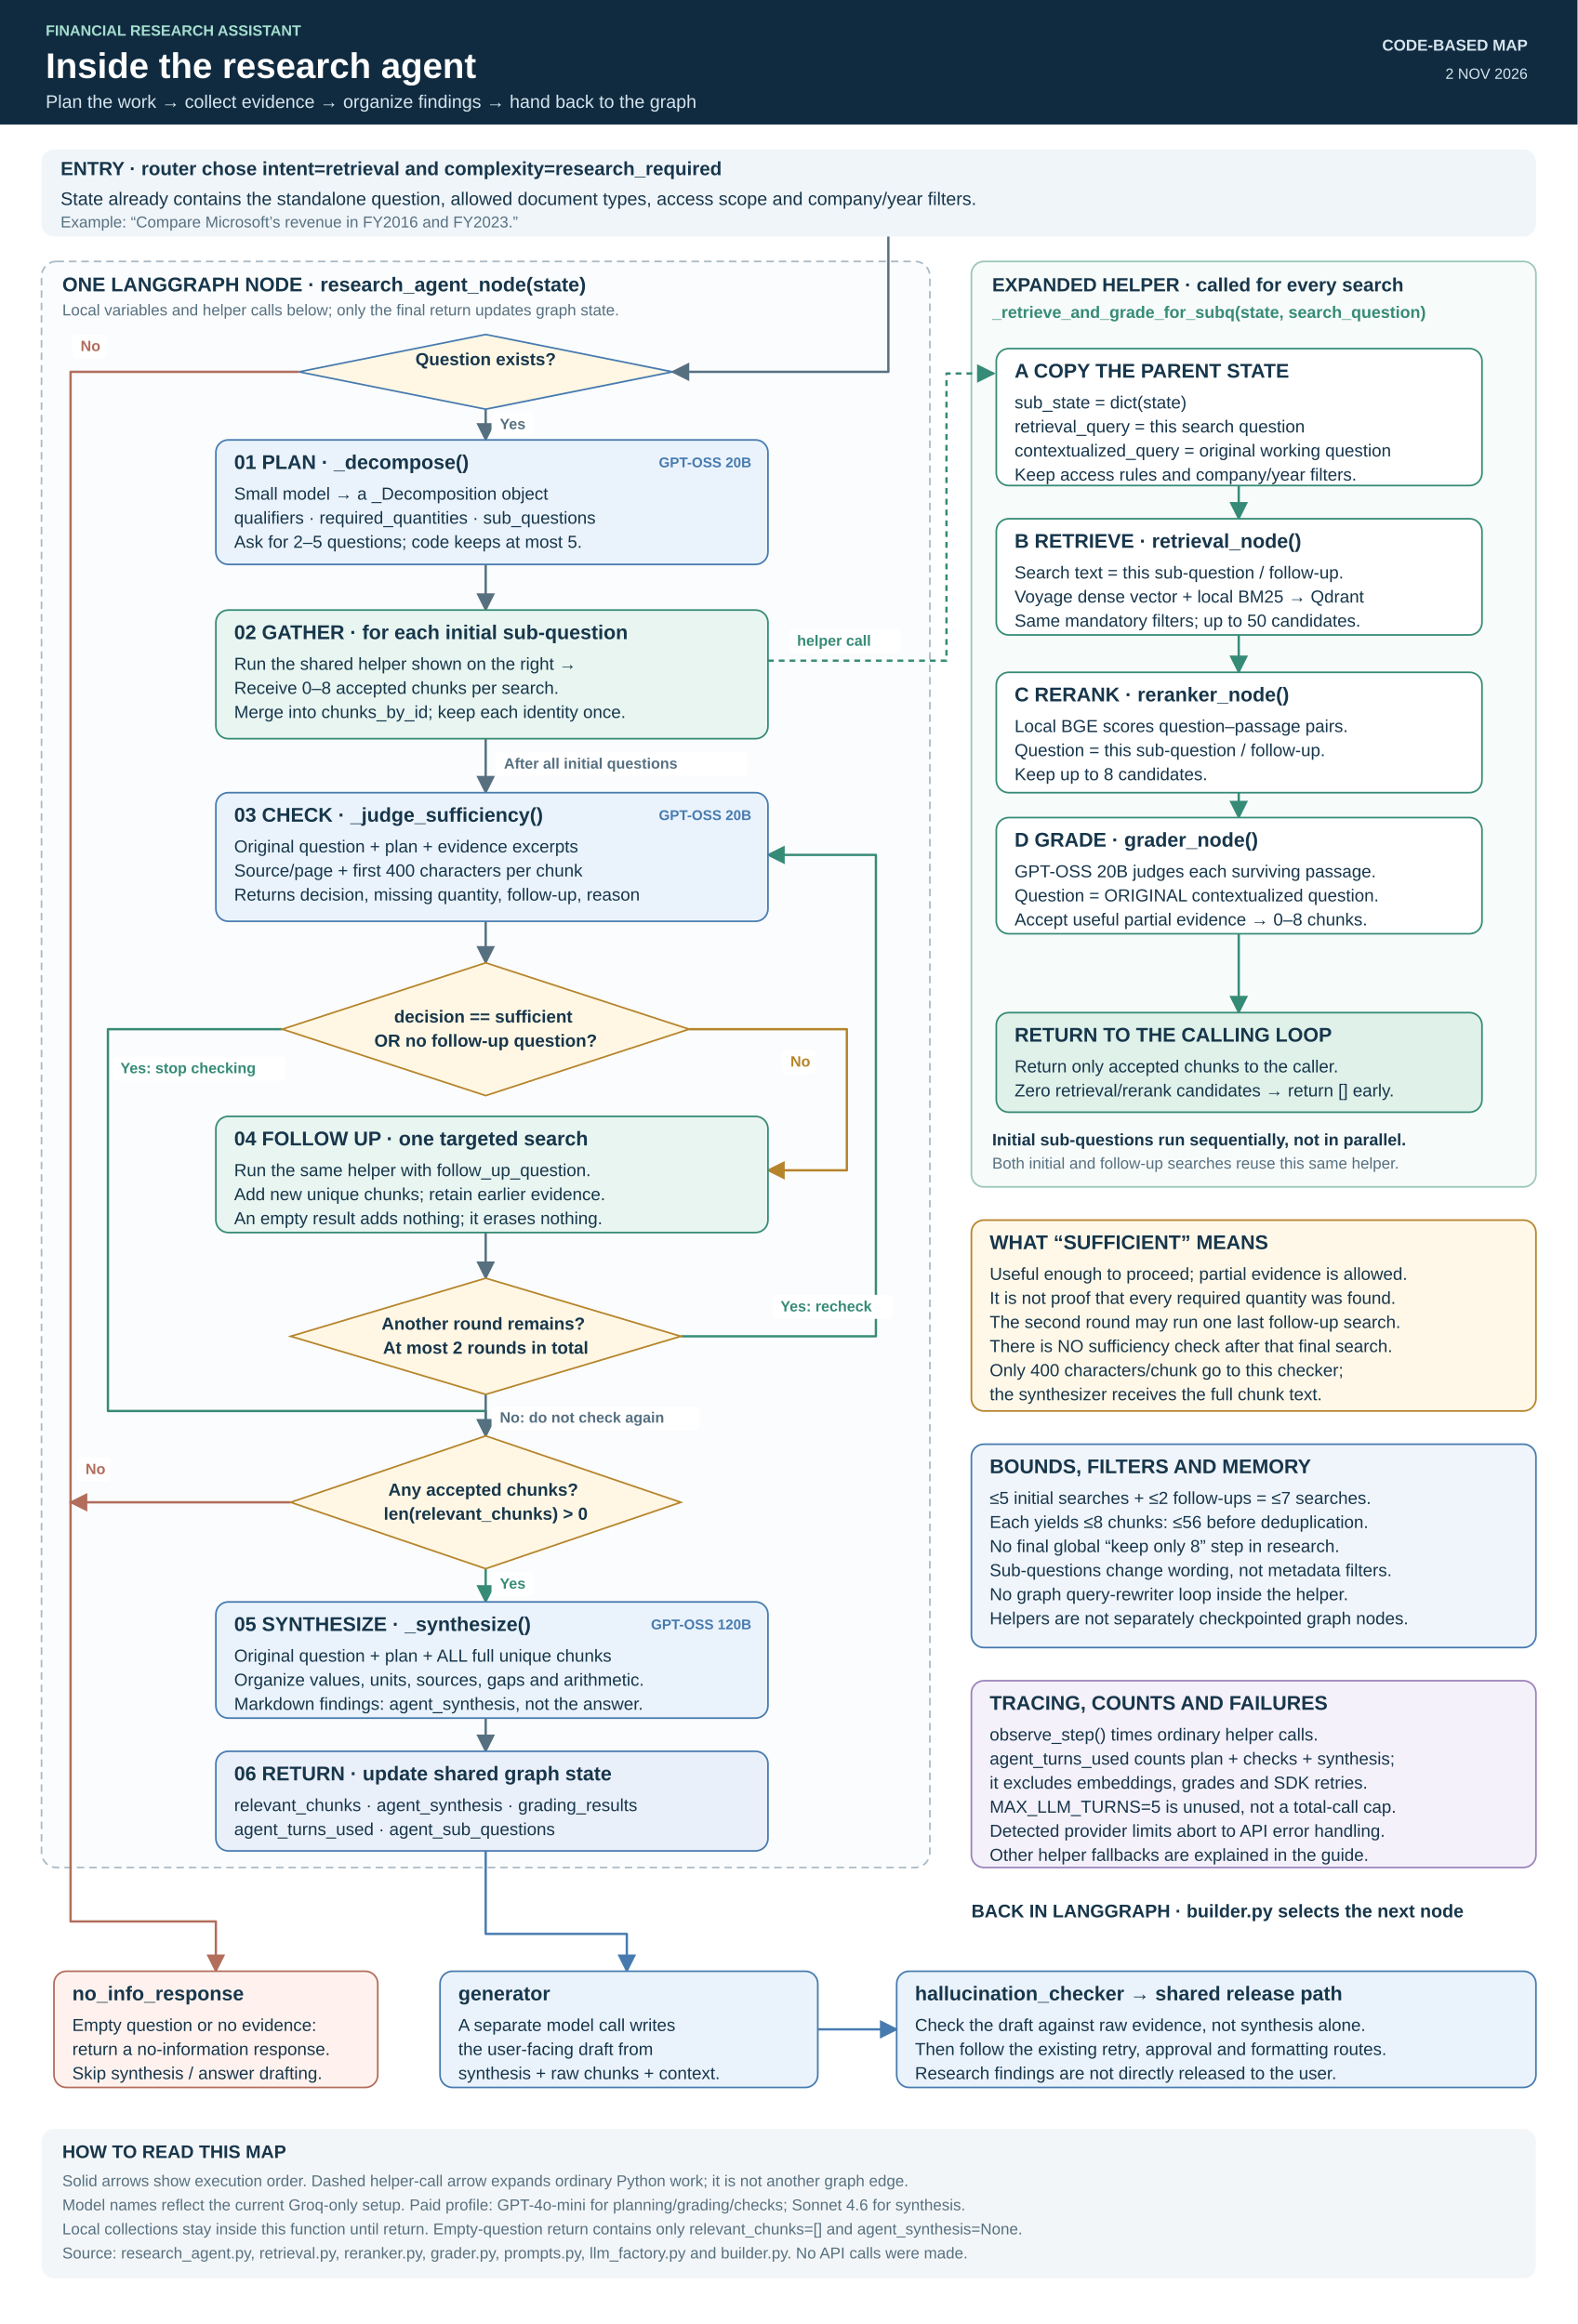
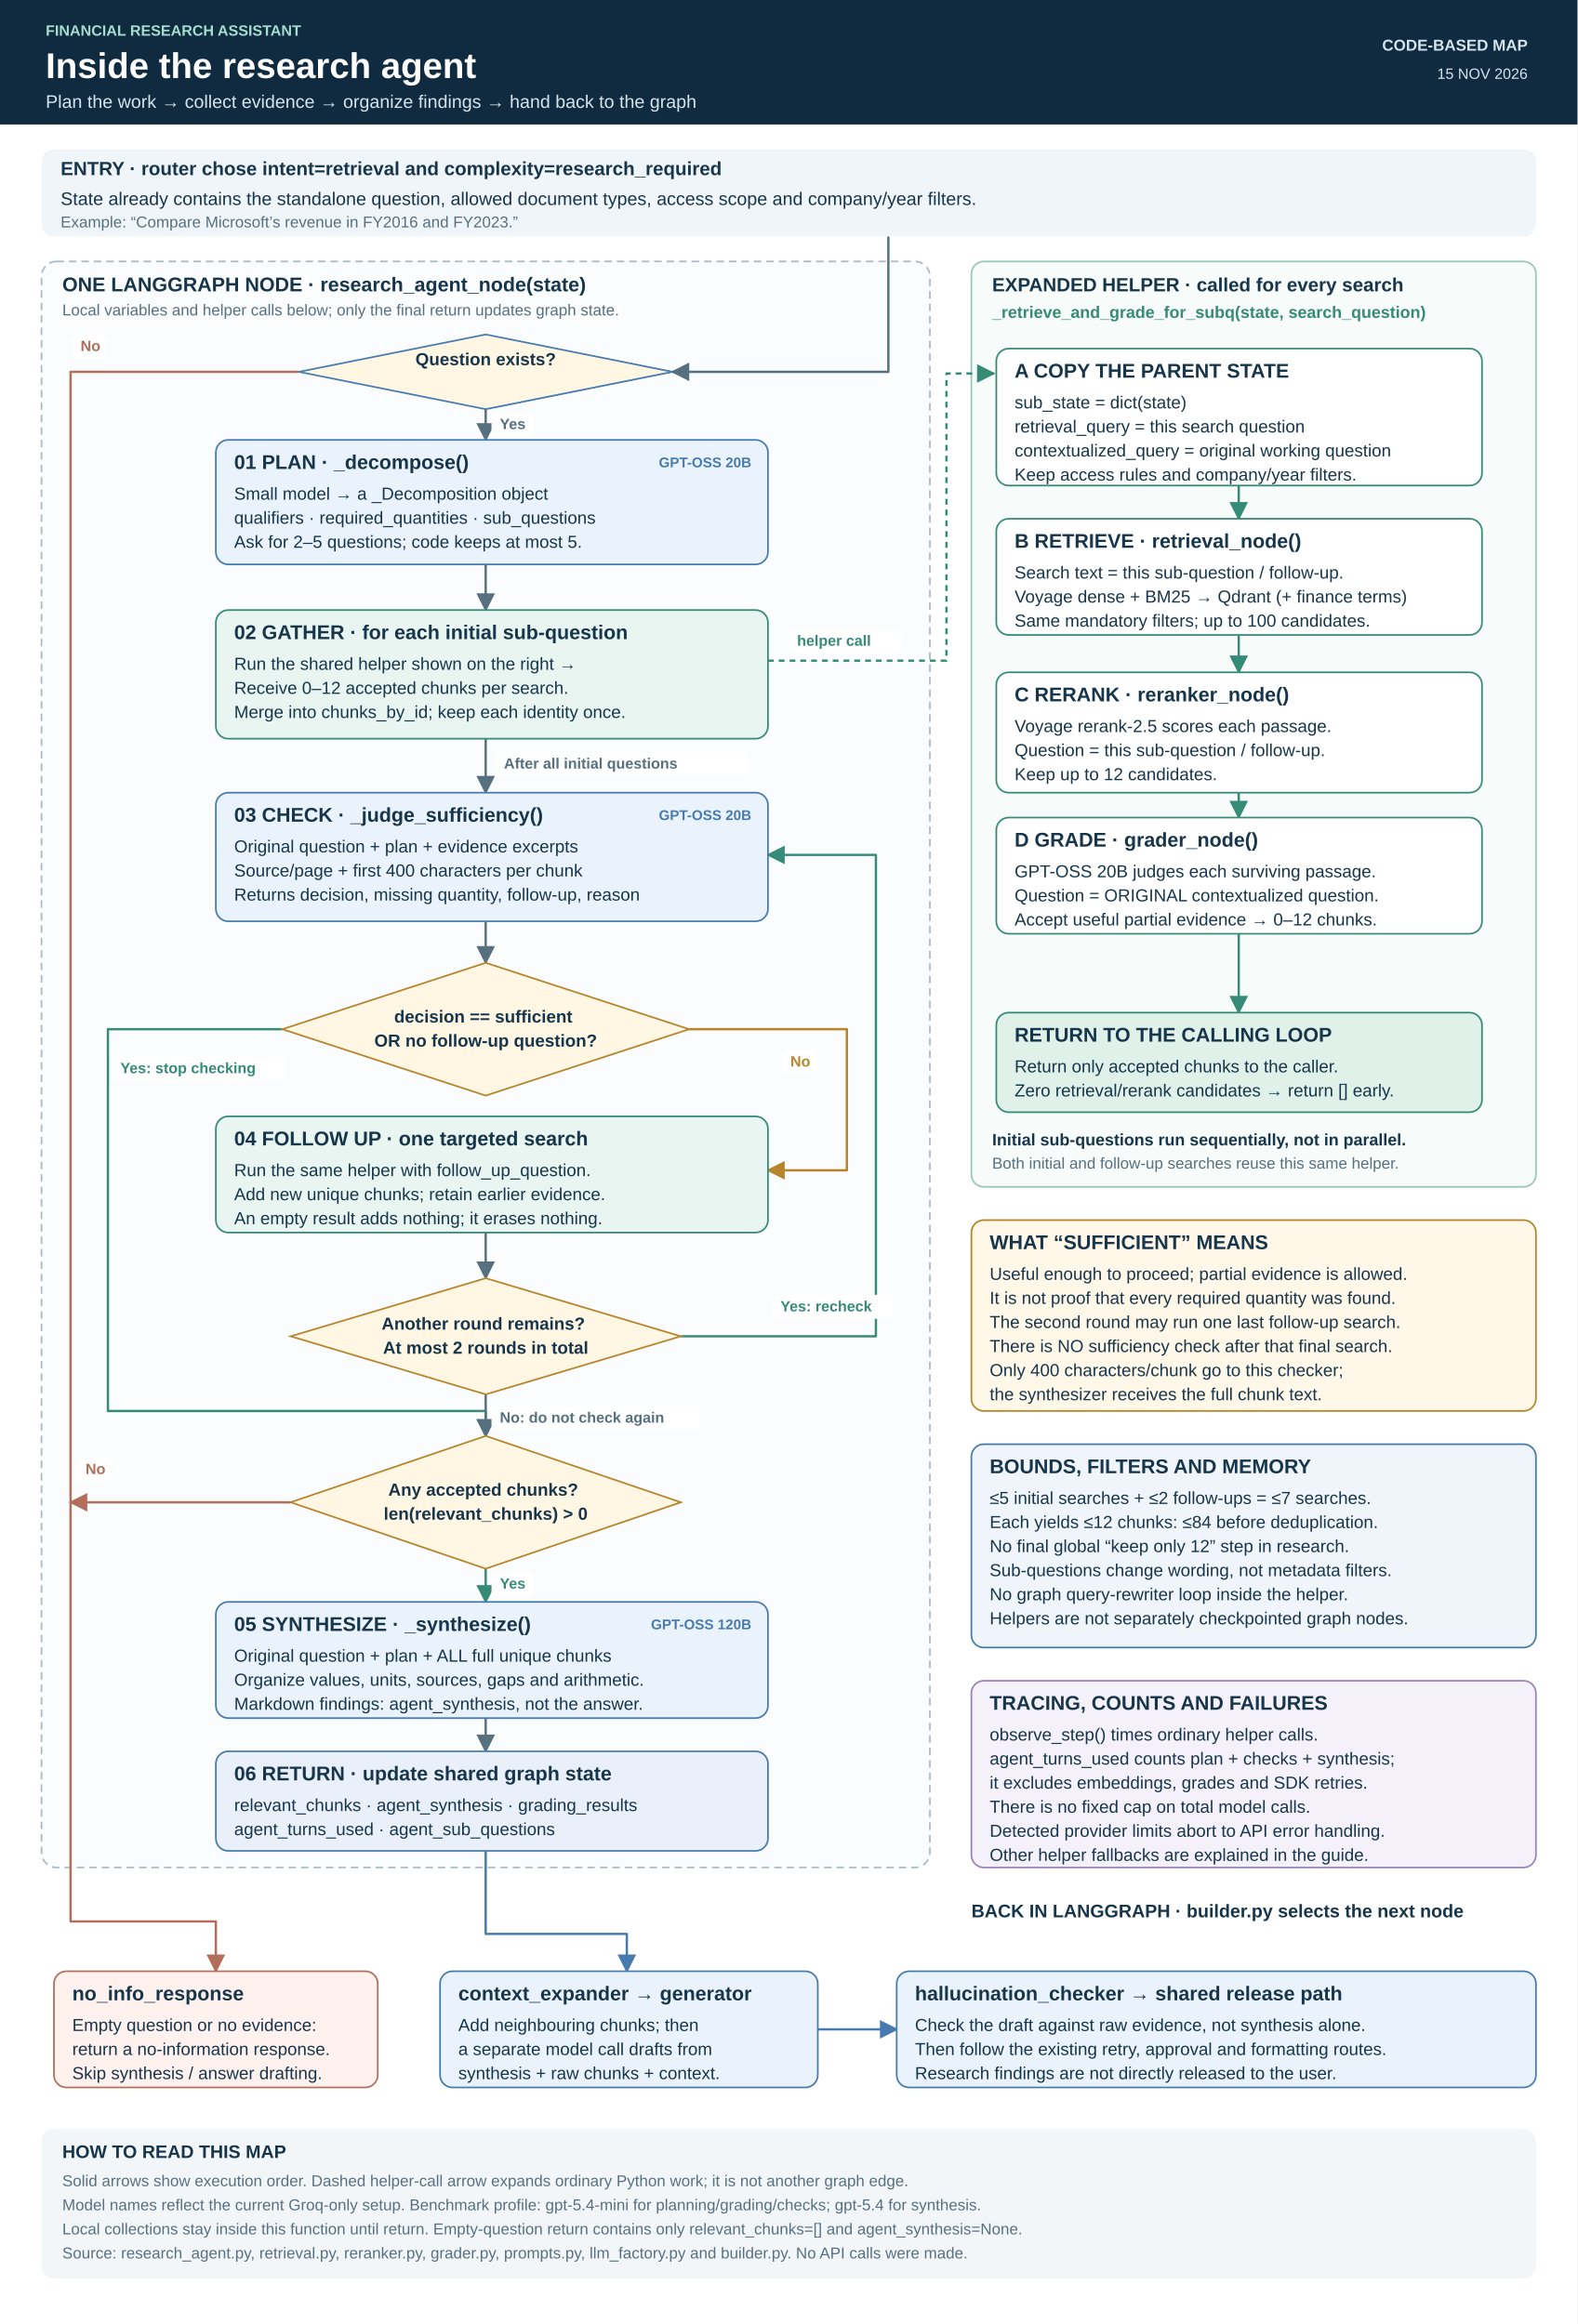
<svg xmlns="http://www.w3.org/2000/svg" width="1900" height="2800" viewBox="0 0 1900 2800" role="img" aria-labelledby="title desc">
  <defs>
    <marker id="arrow" viewBox="0 0 10 10" refX="9" refY="5" markerWidth="8" markerHeight="8" orient="auto">
      <path d="M0 0 L10 5 L0 10 Z" fill="context-stroke" />
    </marker>
  </defs>
  <rect x="0" y="0" width="1900" height="2800" rx="0" fill="#FFFFFF" stroke="none" stroke-width="2" />
  <rect x="0" y="0" width="1900" height="150" rx="0" fill="#102B40" stroke="none" stroke-width="2" />
  <text x="55" y="43" font-family="Arial, Helvetica, sans-serif" font-size="18" fill="#A5DECF" font-weight="700" text-anchor="start">
    <tspan x="55" dy="0">FINANCIAL RESEARCH ASSISTANT</tspan>
  </text>
  <text x="55" y="94" font-family="Arial, Helvetica, sans-serif" font-size="43" fill="#FFFFFF" font-weight="700" text-anchor="start">
    <tspan x="55" dy="0">Inside the research agent</tspan>
  </text>
  <text x="55" y="130" font-family="Arial, Helvetica, sans-serif" font-size="22" fill="#D5E4ED" font-weight="400" text-anchor="start">
    <tspan x="55" dy="0">Plan the work → collect evidence → organize findings → hand back to the graph</tspan>
  </text>
  <text x="1840" y="61" font-family="Arial, Helvetica, sans-serif" font-size="19" fill="#D5E4ED" font-weight="700" text-anchor="end">
    <tspan x="1840" dy="0">CODE-BASED MAP</tspan>
  </text>
  <text x="1840" y="95" font-family="Arial, Helvetica, sans-serif" font-size="18" fill="#D5E4ED" font-weight="400" text-anchor="end">
-     <tspan x="1840" dy="0">2 NOV 2026</tspan>
+     <tspan x="1840" dy="0">15 NOV 2026</tspan>
  </text>
  <rect x="50" y="180" width="1800" height="105" rx="15" fill="#F0F5F9" stroke="none" stroke-width="2" />
  <text x="73" y="211" font-family="Arial, Helvetica, sans-serif" font-size="23" fill="#17364B" font-weight="700" text-anchor="start">
    <tspan x="73" dy="0">ENTRY · router chose intent=retrieval and complexity=research_required</tspan>
  </text>
  <text x="73" y="247" font-family="Arial, Helvetica, sans-serif" font-size="22" fill="#17364B" font-weight="400" text-anchor="start">
    <tspan x="73" dy="0">State already contains the standalone question, allowed document types, access scope and company/year filters.</tspan>
  </text>
  <text x="73" y="274" font-family="Arial, Helvetica, sans-serif" font-size="19" fill="#567080" font-weight="400" text-anchor="start">
    <tspan x="73" dy="0">Example: “Compare Microsoft’s revenue in FY2016 and FY2023.”</tspan>
  </text>
  <rect x="50" y="315" width="1070" height="1935" rx="18" fill="#FBFCFD" stroke="#A9BAC6" stroke-width="2" stroke-dasharray="9 6" />
  <text x="75" y="351" font-family="Arial, Helvetica, sans-serif" font-size="24" fill="#17364B" font-weight="700" text-anchor="start">
    <tspan x="75" dy="0">ONE LANGGRAPH NODE · research_agent_node(state)</tspan>
  </text>
  <text x="75" y="380" font-family="Arial, Helvetica, sans-serif" font-size="19" fill="#567080" font-weight="400" text-anchor="start">
    <tspan x="75" dy="0">Local variables and helper calls below; only the final return updates graph state.</tspan>
  </text>
  <path d="M1070 285 V448 H810" fill="none" stroke="#567080" stroke-width="2.8" stroke-linejoin="round" marker-end="url(#arrow)" />
  <path d="M585 493 V530" fill="none" stroke="#567080" stroke-width="2.8" stroke-linejoin="round" marker-end="url(#arrow)" />
  <path d="M585 680 V735" fill="none" stroke="#567080" stroke-width="2.8" stroke-linejoin="round" marker-end="url(#arrow)" />
  <path d="M585 890 V955" fill="none" stroke="#567080" stroke-width="2.8" stroke-linejoin="round" marker-end="url(#arrow)" />
  <path d="M585 1110 V1160" fill="none" stroke="#567080" stroke-width="2.8" stroke-linejoin="round" marker-end="url(#arrow)" />
  <path d="M830 1240 H1020 V1410 H925" fill="none" stroke="#B6842B" stroke-width="2.8" stroke-linejoin="round" marker-end="url(#arrow)" />
  <path d="M340 1240 H130 V1700 H585 V1730" fill="none" stroke="#368B76" stroke-width="2.8" stroke-linejoin="round" marker-end="url(#arrow)" />
  <path d="M585 1485 V1540" fill="none" stroke="#567080" stroke-width="2.8" stroke-linejoin="round" marker-end="url(#arrow)" />
  <path d="M820 1610 H1055 V1030 H925" fill="none" stroke="#368B76" stroke-width="2.8" stroke-linejoin="round" marker-end="url(#arrow)" />
  <path d="M585 1680 V1730" fill="none" stroke="#567080" stroke-width="2.8" stroke-linejoin="round" marker-end="url(#arrow)" />
  <path d="M585 1890 V1930" fill="none" stroke="#368B76" stroke-width="2.8" stroke-linejoin="round" marker-end="url(#arrow)" />
  <path d="M585 2070 V2110" fill="none" stroke="#567080" stroke-width="2.8" stroke-linejoin="round" marker-end="url(#arrow)" />
  <path d="M585 2230 V2330 H755 V2375" fill="none" stroke="#477BAF" stroke-width="2.8" stroke-linejoin="round" marker-end="url(#arrow)" />
  <path d="M360 448 H85 V2315 H260 V2375" fill="none" stroke="#B26D5B" stroke-width="2.8" stroke-linejoin="round" marker-end="url(#arrow)" />
  <path d="M350 1810 H85" fill="none" stroke="#B26D5B" stroke-width="2.8" stroke-linejoin="round" marker-end="url(#arrow)" />
  <path d="M585 403 L810 448 L585 493 L360 448 Z" fill="#FFF7E4" stroke="#477BAF" stroke-width="2" />
  <text x="585" y="440" font-family="Arial, Helvetica, sans-serif" font-size="21" fill="#17364B" font-weight="700" text-anchor="middle">
    <tspan x="585" dy="0">Question exists?</tspan>
  </text>
  <rect x="592" y="497" width="51.5" height="29" rx="6" fill="#FFFFFF" stroke="none" stroke-width="2" />
  <text x="602" y="517" font-family="Arial, Helvetica, sans-serif" font-size="18" fill="#567080" font-weight="600" text-anchor="start">
    <tspan x="602" dy="0">Yes</tspan>
  </text>
  <rect x="87" y="403" width="41.0" height="29" rx="6" fill="#FFFFFF" stroke="none" stroke-width="2" />
  <text x="97" y="423" font-family="Arial, Helvetica, sans-serif" font-size="18" fill="#B26D5B" font-weight="600" text-anchor="start">
    <tspan x="97" dy="0">No</tspan>
  </text>
  <rect x="260" y="530" width="665" height="150" rx="15" fill="#EAF3FC" stroke="#477BAF" stroke-width="2" />
  <text x="282" y="565" font-family="Arial, Helvetica, sans-serif" font-size="24" fill="#17364B" font-weight="700" text-anchor="start">
    <tspan x="282" dy="0">01  PLAN · _decompose()</tspan>
  </text>
  <text x="282" y="602" font-family="Arial, Helvetica, sans-serif" font-size="21" fill="#17364B" font-weight="400" text-anchor="start">
    <tspan x="282" dy="0">Small model → a _Decomposition object</tspan>
    <tspan x="282" dy="29">qualifiers · required_quantities · sub_questions</tspan>
    <tspan x="282" dy="29">Ask for 2–5 questions; code keeps at most 5.</tspan>
  </text>
  <text x="905" y="563" font-family="Arial, Helvetica, sans-serif" font-size="17" fill="#477BAF" font-weight="700" text-anchor="end">
    <tspan x="905" dy="0">GPT-OSS 20B</tspan>
  </text>
  <rect x="260" y="735" width="665" height="155" rx="15" fill="#E8F5F0" stroke="#368B76" stroke-width="2" />
  <text x="282" y="770" font-family="Arial, Helvetica, sans-serif" font-size="24" fill="#17364B" font-weight="700" text-anchor="start">
    <tspan x="282" dy="0">02  GATHER · for each initial sub-question</tspan>
  </text>
  <text x="282" y="807" font-family="Arial, Helvetica, sans-serif" font-size="21" fill="#17364B" font-weight="400" text-anchor="start">
    <tspan x="282" dy="0">Run the shared helper shown on the right →</tspan>
-     <tspan x="282" dy="29">Receive 0–8 accepted chunks per search.</tspan>
+     <tspan x="282" dy="29">Receive 0–12 accepted chunks per search.</tspan>
    <tspan x="282" dy="29">Merge into chunks_by_id; keep each identity once.</tspan>
  </text>
  <rect x="597" y="906" width="303.5" height="29" rx="6" fill="#FFFFFF" stroke="none" stroke-width="2" />
  <text x="607" y="926" font-family="Arial, Helvetica, sans-serif" font-size="18" fill="#567080" font-weight="600" text-anchor="start">
    <tspan x="607" dy="0">After all initial questions</tspan>
  </text>
  <rect x="260" y="955" width="665" height="155" rx="15" fill="#EAF3FC" stroke="#477BAF" stroke-width="2" />
  <text x="282" y="990" font-family="Arial, Helvetica, sans-serif" font-size="24" fill="#17364B" font-weight="700" text-anchor="start">
    <tspan x="282" dy="0">03  CHECK · _judge_sufficiency()</tspan>
  </text>
  <text x="282" y="1027" font-family="Arial, Helvetica, sans-serif" font-size="21" fill="#17364B" font-weight="400" text-anchor="start">
    <tspan x="282" dy="0">Original question + plan + evidence excerpts</tspan>
    <tspan x="282" dy="29">Source/page + first 400 characters per chunk</tspan>
    <tspan x="282" dy="29">Returns decision, missing quantity, follow-up, reason</tspan>
  </text>
  <text x="905" y="988" font-family="Arial, Helvetica, sans-serif" font-size="17" fill="#477BAF" font-weight="700" text-anchor="end">
    <tspan x="905" dy="0">GPT-OSS 20B</tspan>
  </text>
  <path d="M585 1160 L830 1240 L585 1320 L340 1240 Z" fill="#FFF7E4" stroke="#B6842B" stroke-width="2" />
  <text x="585" y="1232" font-family="Arial, Helvetica, sans-serif" font-size="21" fill="#17364B" font-weight="700" text-anchor="middle">
    <tspan x="585" dy="0">decision == sufficient</tspan>
    <tspan x="585" dy="29">OR no follow-up question?</tspan>
  </text>
  <rect x="135" y="1273" width="209.0" height="29" rx="6" fill="#FFFFFF" stroke="none" stroke-width="2" />
  <text x="145" y="1293" font-family="Arial, Helvetica, sans-serif" font-size="18" fill="#368B76" font-weight="600" text-anchor="start">
    <tspan x="145" dy="0">Yes: stop checking</tspan>
  </text>
  <rect x="942" y="1265" width="41.0" height="29" rx="6" fill="#FFFFFF" stroke="none" stroke-width="2" />
  <text x="952" y="1285" font-family="Arial, Helvetica, sans-serif" font-size="18" fill="#B6842B" font-weight="600" text-anchor="start">
    <tspan x="952" dy="0">No</tspan>
  </text>
  <rect x="260" y="1345" width="665" height="140" rx="15" fill="#E8F5F0" stroke="#368B76" stroke-width="2" />
  <text x="282" y="1380" font-family="Arial, Helvetica, sans-serif" font-size="24" fill="#17364B" font-weight="700" text-anchor="start">
    <tspan x="282" dy="0">04  FOLLOW UP · one targeted search</tspan>
  </text>
  <text x="282" y="1417" font-family="Arial, Helvetica, sans-serif" font-size="21" fill="#17364B" font-weight="400" text-anchor="start">
    <tspan x="282" dy="0">Run the same helper with follow_up_question.</tspan>
    <tspan x="282" dy="29">Add new unique chunks; retain earlier evidence.</tspan>
    <tspan x="282" dy="29">An empty result adds nothing; it erases nothing.</tspan>
  </text>
  <path d="M585 1540 L820 1610 L585 1680 L350 1610 Z" fill="#FFF7E4" stroke="#B6842B" stroke-width="2" />
  <text x="585" y="1602" font-family="Arial, Helvetica, sans-serif" font-size="21" fill="#17364B" font-weight="700" text-anchor="middle">
    <tspan x="585" dy="0">Another round remains?</tspan>
    <tspan x="585" dy="29">At most 2 rounds in total</tspan>
  </text>
  <rect x="930" y="1560" width="146.0" height="29" rx="6" fill="#FFFFFF" stroke="none" stroke-width="2" />
  <text x="940" y="1580" font-family="Arial, Helvetica, sans-serif" font-size="18" fill="#368B76" font-weight="600" text-anchor="start">
    <tspan x="940" dy="0">Yes: recheck</tspan>
  </text>
  <rect x="592" y="1694" width="251.0" height="29" rx="6" fill="#FFFFFF" stroke="none" stroke-width="2" />
  <text x="602" y="1714" font-family="Arial, Helvetica, sans-serif" font-size="18" fill="#567080" font-weight="600" text-anchor="start">
    <tspan x="602" dy="0">No: do not check again</tspan>
  </text>
  <path d="M585 1730 L820 1810 L585 1890 L350 1810 Z" fill="#FFF7E4" stroke="#B6842B" stroke-width="2" />
  <text x="585" y="1802" font-family="Arial, Helvetica, sans-serif" font-size="21" fill="#17364B" font-weight="700" text-anchor="middle">
    <tspan x="585" dy="0">Any accepted chunks?</tspan>
    <tspan x="585" dy="29">len(relevant_chunks) &gt; 0</tspan>
  </text>
  <rect x="93" y="1756" width="41.0" height="29" rx="6" fill="#FFFFFF" stroke="none" stroke-width="2" />
  <text x="103" y="1776" font-family="Arial, Helvetica, sans-serif" font-size="18" fill="#B26D5B" font-weight="600" text-anchor="start">
    <tspan x="103" dy="0">No</tspan>
  </text>
  <rect x="592" y="1894" width="51.5" height="29" rx="6" fill="#FFFFFF" stroke="none" stroke-width="2" />
  <text x="602" y="1914" font-family="Arial, Helvetica, sans-serif" font-size="18" fill="#368B76" font-weight="600" text-anchor="start">
    <tspan x="602" dy="0">Yes</tspan>
  </text>
  <rect x="260" y="1930" width="665" height="140" rx="15" fill="#EAF3FC" stroke="#477BAF" stroke-width="2" />
  <text x="282" y="1965" font-family="Arial, Helvetica, sans-serif" font-size="24" fill="#17364B" font-weight="700" text-anchor="start">
    <tspan x="282" dy="0">05  SYNTHESIZE · _synthesize()</tspan>
  </text>
  <text x="282" y="2002" font-family="Arial, Helvetica, sans-serif" font-size="21" fill="#17364B" font-weight="400" text-anchor="start">
    <tspan x="282" dy="0">Original question + plan + ALL full unique chunks</tspan>
    <tspan x="282" dy="29">Organize values, units, sources, gaps and arithmetic.</tspan>
    <tspan x="282" dy="29">Markdown findings: agent_synthesis, not the answer.</tspan>
  </text>
  <text x="905" y="1963" font-family="Arial, Helvetica, sans-serif" font-size="17" fill="#477BAF" font-weight="700" text-anchor="end">
    <tspan x="905" dy="0">GPT-OSS 120B</tspan>
  </text>
  <rect x="260" y="2110" width="665" height="120" rx="15" fill="#EAF0FA" stroke="#477BAF" stroke-width="2" />
  <text x="282" y="2145" font-family="Arial, Helvetica, sans-serif" font-size="24" fill="#17364B" font-weight="700" text-anchor="start">
    <tspan x="282" dy="0">06  RETURN · update shared graph state</tspan>
  </text>
  <text x="282" y="2182" font-family="Arial, Helvetica, sans-serif" font-size="21" fill="#17364B" font-weight="400" text-anchor="start">
    <tspan x="282" dy="0">relevant_chunks · agent_synthesis · grading_results</tspan>
    <tspan x="282" dy="29">agent_turns_used · agent_sub_questions</tspan>
  </text>
  <rect x="1170" y="315" width="680" height="1115" rx="15" fill="#F7FBF9" stroke="#9BC7B7" stroke-width="2" />
  <text x="1195" y="351" font-family="Arial, Helvetica, sans-serif" font-size="23" fill="#17364B" font-weight="700" text-anchor="start">
    <tspan x="1195" dy="0">EXPANDED HELPER · called for every search</tspan>
  </text>
  <text x="1195" y="383" font-family="Arial, Helvetica, sans-serif" font-size="20" fill="#368B76" font-weight="700" text-anchor="start">
    <tspan x="1195" dy="0">_retrieve_and_grade_for_subq(state, search_question)</tspan>
  </text>
  <rect x="1200" y="420" width="585" height="165" rx="15" fill="#FFFFFF" stroke="#368B76" stroke-width="2" />
  <text x="1222" y="455" font-family="Arial, Helvetica, sans-serif" font-size="24" fill="#17364B" font-weight="700" text-anchor="start">
    <tspan x="1222" dy="0">A  COPY THE PARENT STATE</tspan>
  </text>
  <text x="1222" y="492" font-family="Arial, Helvetica, sans-serif" font-size="21" fill="#17364B" font-weight="400" text-anchor="start">
    <tspan x="1222" dy="0">sub_state = dict(state)</tspan>
    <tspan x="1222" dy="29">retrieval_query = this search question</tspan>
    <tspan x="1222" dy="29">contextualized_query = original working question</tspan>
    <tspan x="1222" dy="29">Keep access rules and company/year filters.</tspan>
  </text>
  <path d="M1492 585 V625" fill="none" stroke="#368B76" stroke-width="2.8" stroke-linejoin="round" marker-end="url(#arrow)" />
  <rect x="1200" y="625" width="585" height="140" rx="15" fill="#FFFFFF" stroke="#368B76" stroke-width="2" />
  <text x="1222" y="660" font-family="Arial, Helvetica, sans-serif" font-size="24" fill="#17364B" font-weight="700" text-anchor="start">
    <tspan x="1222" dy="0">B  RETRIEVE · retrieval_node()</tspan>
  </text>
  <text x="1222" y="697" font-family="Arial, Helvetica, sans-serif" font-size="21" fill="#17364B" font-weight="400" text-anchor="start">
    <tspan x="1222" dy="0">Search text = this sub-question / follow-up.</tspan>
-     <tspan x="1222" dy="29">Voyage dense vector + local BM25 → Qdrant</tspan>
-     <tspan x="1222" dy="29">Same mandatory filters; up to 50 candidates.</tspan>
+     <tspan x="1222" dy="29">Voyage dense + BM25 → Qdrant (+ finance terms)</tspan>
+     <tspan x="1222" dy="29">Same mandatory filters; up to 100 candidates.</tspan>
  </text>
  <path d="M1492 765 V810" fill="none" stroke="#368B76" stroke-width="2.8" stroke-linejoin="round" marker-end="url(#arrow)" />
  <rect x="1200" y="810" width="585" height="145" rx="15" fill="#FFFFFF" stroke="#368B76" stroke-width="2" />
  <text x="1222" y="845" font-family="Arial, Helvetica, sans-serif" font-size="24" fill="#17364B" font-weight="700" text-anchor="start">
    <tspan x="1222" dy="0">C  RERANK · reranker_node()</tspan>
  </text>
  <text x="1222" y="882" font-family="Arial, Helvetica, sans-serif" font-size="21" fill="#17364B" font-weight="400" text-anchor="start">
-     <tspan x="1222" dy="0">Local BGE scores question–passage pairs.</tspan>
+     <tspan x="1222" dy="0">Voyage rerank-2.5 scores each passage.</tspan>
    <tspan x="1222" dy="29">Question = this sub-question / follow-up.</tspan>
-     <tspan x="1222" dy="29">Keep up to 8 candidates.</tspan>
+     <tspan x="1222" dy="29">Keep up to 12 candidates.</tspan>
  </text>
  <path d="M1492 955 V985" fill="none" stroke="#368B76" stroke-width="2.8" stroke-linejoin="round" marker-end="url(#arrow)" />
  <rect x="1200" y="985" width="585" height="140" rx="15" fill="#FFFFFF" stroke="#368B76" stroke-width="2" />
  <text x="1222" y="1020" font-family="Arial, Helvetica, sans-serif" font-size="24" fill="#17364B" font-weight="700" text-anchor="start">
    <tspan x="1222" dy="0">D  GRADE · grader_node()</tspan>
  </text>
  <text x="1222" y="1057" font-family="Arial, Helvetica, sans-serif" font-size="21" fill="#17364B" font-weight="400" text-anchor="start">
    <tspan x="1222" dy="0">GPT-OSS 20B judges each surviving passage.</tspan>
    <tspan x="1222" dy="29">Question = ORIGINAL contextualized question.</tspan>
-     <tspan x="1222" dy="29">Accept useful partial evidence → 0–8 chunks.</tspan>
+     <tspan x="1222" dy="29">Accept useful partial evidence → 0–12 chunks.</tspan>
  </text>
  <path d="M1492 1125 V1220" fill="none" stroke="#368B76" stroke-width="2.8" stroke-linejoin="round" marker-end="url(#arrow)" />
  <rect x="1200" y="1220" width="585" height="120" rx="15" fill="#DFF1E9" stroke="#368B76" stroke-width="2" />
  <text x="1222" y="1255" font-family="Arial, Helvetica, sans-serif" font-size="24" fill="#17364B" font-weight="700" text-anchor="start">
    <tspan x="1222" dy="0">RETURN TO THE CALLING LOOP</tspan>
  </text>
  <text x="1222" y="1292" font-family="Arial, Helvetica, sans-serif" font-size="21" fill="#17364B" font-weight="400" text-anchor="start">
    <tspan x="1222" dy="0">Return only accepted chunks to the caller.</tspan>
    <tspan x="1222" dy="29">Zero retrieval/rerank candidates → return [] early.</tspan>
  </text>
  <text x="1195" y="1380" font-family="Arial, Helvetica, sans-serif" font-size="20" fill="#17364B" font-weight="700" text-anchor="start">
    <tspan x="1195" dy="0">Initial sub-questions run sequentially, not in parallel.</tspan>
  </text>
  <text x="1195" y="1408" font-family="Arial, Helvetica, sans-serif" font-size="19" fill="#567080" font-weight="400" text-anchor="start">
    <tspan x="1195" dy="0">Both initial and follow-up searches reuse this same helper.</tspan>
  </text>
  <path d="M925 796 H1140 V450 H1197" fill="none" stroke="#368B76" stroke-width="2.8" stroke-linejoin="round" marker-end="url(#arrow)" stroke-dasharray="7 6" />
  <rect x="950" y="758" width="135.5" height="29" rx="6" fill="#FFFFFF" stroke="none" stroke-width="2" />
  <text x="960" y="778" font-family="Arial, Helvetica, sans-serif" font-size="18" fill="#368B76" font-weight="600" text-anchor="start">
    <tspan x="960" dy="0">helper call</tspan>
  </text>
  <rect x="1170" y="1470" width="680" height="230" rx="15" fill="#FFF8E9" stroke="#B6842B" stroke-width="2" />
  <text x="1192" y="1505" font-family="Arial, Helvetica, sans-serif" font-size="24" fill="#17364B" font-weight="700" text-anchor="start">
    <tspan x="1192" dy="0">WHAT “SUFFICIENT” MEANS</tspan>
  </text>
  <text x="1192" y="1542" font-family="Arial, Helvetica, sans-serif" font-size="21" fill="#17364B" font-weight="400" text-anchor="start">
    <tspan x="1192" dy="0">Useful enough to proceed; partial evidence is allowed.</tspan>
    <tspan x="1192" dy="29">It is not proof that every required quantity was found.</tspan>
    <tspan x="1192" dy="29">The second round may run one last follow-up search.</tspan>
    <tspan x="1192" dy="29">There is NO sufficiency check after that final search.</tspan>
    <tspan x="1192" dy="29">Only 400 characters/chunk go to this checker;</tspan>
    <tspan x="1192" dy="29">the synthesizer receives the full chunk text.</tspan>
  </text>
  <rect x="1170" y="1740" width="680" height="245" rx="15" fill="#F0F5FB" stroke="#477BAF" stroke-width="2" />
  <text x="1192" y="1775" font-family="Arial, Helvetica, sans-serif" font-size="24" fill="#17364B" font-weight="700" text-anchor="start">
    <tspan x="1192" dy="0">BOUNDS, FILTERS AND MEMORY</tspan>
  </text>
  <text x="1192" y="1812" font-family="Arial, Helvetica, sans-serif" font-size="21" fill="#17364B" font-weight="400" text-anchor="start">
    <tspan x="1192" dy="0">≤5 initial searches + ≤2 follow-ups = ≤7 searches.</tspan>
-     <tspan x="1192" dy="29">Each yields ≤8 chunks: ≤56 before deduplication.</tspan>
-     <tspan x="1192" dy="29">No final global “keep only 8” step in research.</tspan>
+     <tspan x="1192" dy="29">Each yields ≤12 chunks: ≤84 before deduplication.</tspan>
+     <tspan x="1192" dy="29">No final global “keep only 12” step in research.</tspan>
    <tspan x="1192" dy="29">Sub-questions change wording, not metadata filters.</tspan>
    <tspan x="1192" dy="29">No graph query-rewriter loop inside the helper.</tspan>
    <tspan x="1192" dy="29">Helpers are not separately checkpointed graph nodes.</tspan>
  </text>
  <rect x="1170" y="2025" width="680" height="225" rx="15" fill="#F4F1FA" stroke="#9B83BA" stroke-width="2" />
  <text x="1192" y="2060" font-family="Arial, Helvetica, sans-serif" font-size="24" fill="#17364B" font-weight="700" text-anchor="start">
    <tspan x="1192" dy="0">TRACING, COUNTS AND FAILURES</tspan>
  </text>
  <text x="1192" y="2097" font-family="Arial, Helvetica, sans-serif" font-size="21" fill="#17364B" font-weight="400" text-anchor="start">
    <tspan x="1192" dy="0">observe_step() times ordinary helper calls.</tspan>
    <tspan x="1192" dy="29">agent_turns_used counts plan + checks + synthesis;</tspan>
    <tspan x="1192" dy="29">it excludes embeddings, grades and SDK retries.</tspan>
-     <tspan x="1192" dy="29">MAX_LLM_TURNS=5 is unused, not a total-call cap.</tspan>
+     <tspan x="1192" dy="29">There is no fixed cap on total model calls.</tspan>
    <tspan x="1192" dy="29">Detected provider limits abort to API error handling.</tspan>
    <tspan x="1192" dy="29">Other helper fallbacks are explained in the guide.</tspan>
  </text>
  <text x="1170" y="2310" font-family="Arial, Helvetica, sans-serif" font-size="22" fill="#17364B" font-weight="700" text-anchor="start">
    <tspan x="1170" dy="0">BACK IN LANGGRAPH · builder.py selects the next node</tspan>
  </text>
  <rect x="65" y="2375" width="390" height="140" rx="15" fill="#FFF2EE" stroke="#B26D5B" stroke-width="2" />
  <text x="87" y="2410" font-family="Arial, Helvetica, sans-serif" font-size="24" fill="#17364B" font-weight="700" text-anchor="start">
    <tspan x="87" dy="0">no_info_response</tspan>
  </text>
  <text x="87" y="2447" font-family="Arial, Helvetica, sans-serif" font-size="21" fill="#17364B" font-weight="400" text-anchor="start">
    <tspan x="87" dy="0">Empty question or no evidence:</tspan>
    <tspan x="87" dy="29">return a no-information response.</tspan>
    <tspan x="87" dy="29">Skip synthesis / answer drafting.</tspan>
  </text>
  <rect x="530" y="2375" width="455" height="140" rx="15" fill="#EAF3FC" stroke="#477BAF" stroke-width="2" />
  <text x="552" y="2410" font-family="Arial, Helvetica, sans-serif" font-size="24" fill="#17364B" font-weight="700" text-anchor="start">
-     <tspan x="552" dy="0">generator</tspan>
+     <tspan x="552" dy="0">context_expander → generator</tspan>
  </text>
  <text x="552" y="2447" font-family="Arial, Helvetica, sans-serif" font-size="21" fill="#17364B" font-weight="400" text-anchor="start">
-     <tspan x="552" dy="0">A separate model call writes</tspan>
-     <tspan x="552" dy="29">the user-facing draft from</tspan>
+     <tspan x="552" dy="0">Add neighbouring chunks; then</tspan>
+     <tspan x="552" dy="29">a separate model call drafts from</tspan>
    <tspan x="552" dy="29">synthesis + raw chunks + context.</tspan>
  </text>
  <path d="M985 2445 H1080" fill="none" stroke="#477BAF" stroke-width="2.8" stroke-linejoin="round" marker-end="url(#arrow)" />
  <rect x="1080" y="2375" width="770" height="140" rx="15" fill="#EAF3FC" stroke="#477BAF" stroke-width="2" />
  <text x="1102" y="2410" font-family="Arial, Helvetica, sans-serif" font-size="24" fill="#17364B" font-weight="700" text-anchor="start">
    <tspan x="1102" dy="0">hallucination_checker → shared release path</tspan>
  </text>
  <text x="1102" y="2447" font-family="Arial, Helvetica, sans-serif" font-size="21" fill="#17364B" font-weight="400" text-anchor="start">
    <tspan x="1102" dy="0">Check the draft against raw evidence, not synthesis alone.</tspan>
    <tspan x="1102" dy="29">Then follow the existing retry, approval and formatting routes.</tspan>
    <tspan x="1102" dy="29">Research findings are not directly released to the user.</tspan>
  </text>
  <rect x="50" y="2565" width="1800" height="180" rx="15" fill="#F3F6F8" stroke="none" stroke-width="2" />
  <text x="75" y="2600" font-family="Arial, Helvetica, sans-serif" font-size="22" fill="#17364B" font-weight="700" text-anchor="start">
    <tspan x="75" dy="0">HOW TO READ THIS MAP</tspan>
  </text>
  <text x="75" y="2634" font-family="Arial, Helvetica, sans-serif" font-size="19" fill="#567080" font-weight="400" text-anchor="start">
    <tspan x="75" dy="0">Solid arrows show execution order. Dashed helper-call arrow expands ordinary Python work; it is not another graph edge.</tspan>
-     <tspan x="75" dy="29">Model names reflect the current Groq-only setup. Paid profile: GPT-4o-mini for planning/grading/checks; Sonnet 4.6 for synthesis.</tspan>
+     <tspan x="75" dy="29">Model names reflect the current Groq-only setup. Benchmark profile: gpt-5.4-mini for planning/grading/checks; gpt-5.4 for synthesis.</tspan>
    <tspan x="75" dy="29">Local collections stay inside this function until return. Empty-question return contains only relevant_chunks=[] and agent_synthesis=None.</tspan>
    <tspan x="75" dy="29">Source: research_agent.py, retrieval.py, reranker.py, grader.py, prompts.py, llm_factory.py and builder.py. No API calls were made.</tspan>
  </text>
</svg>
